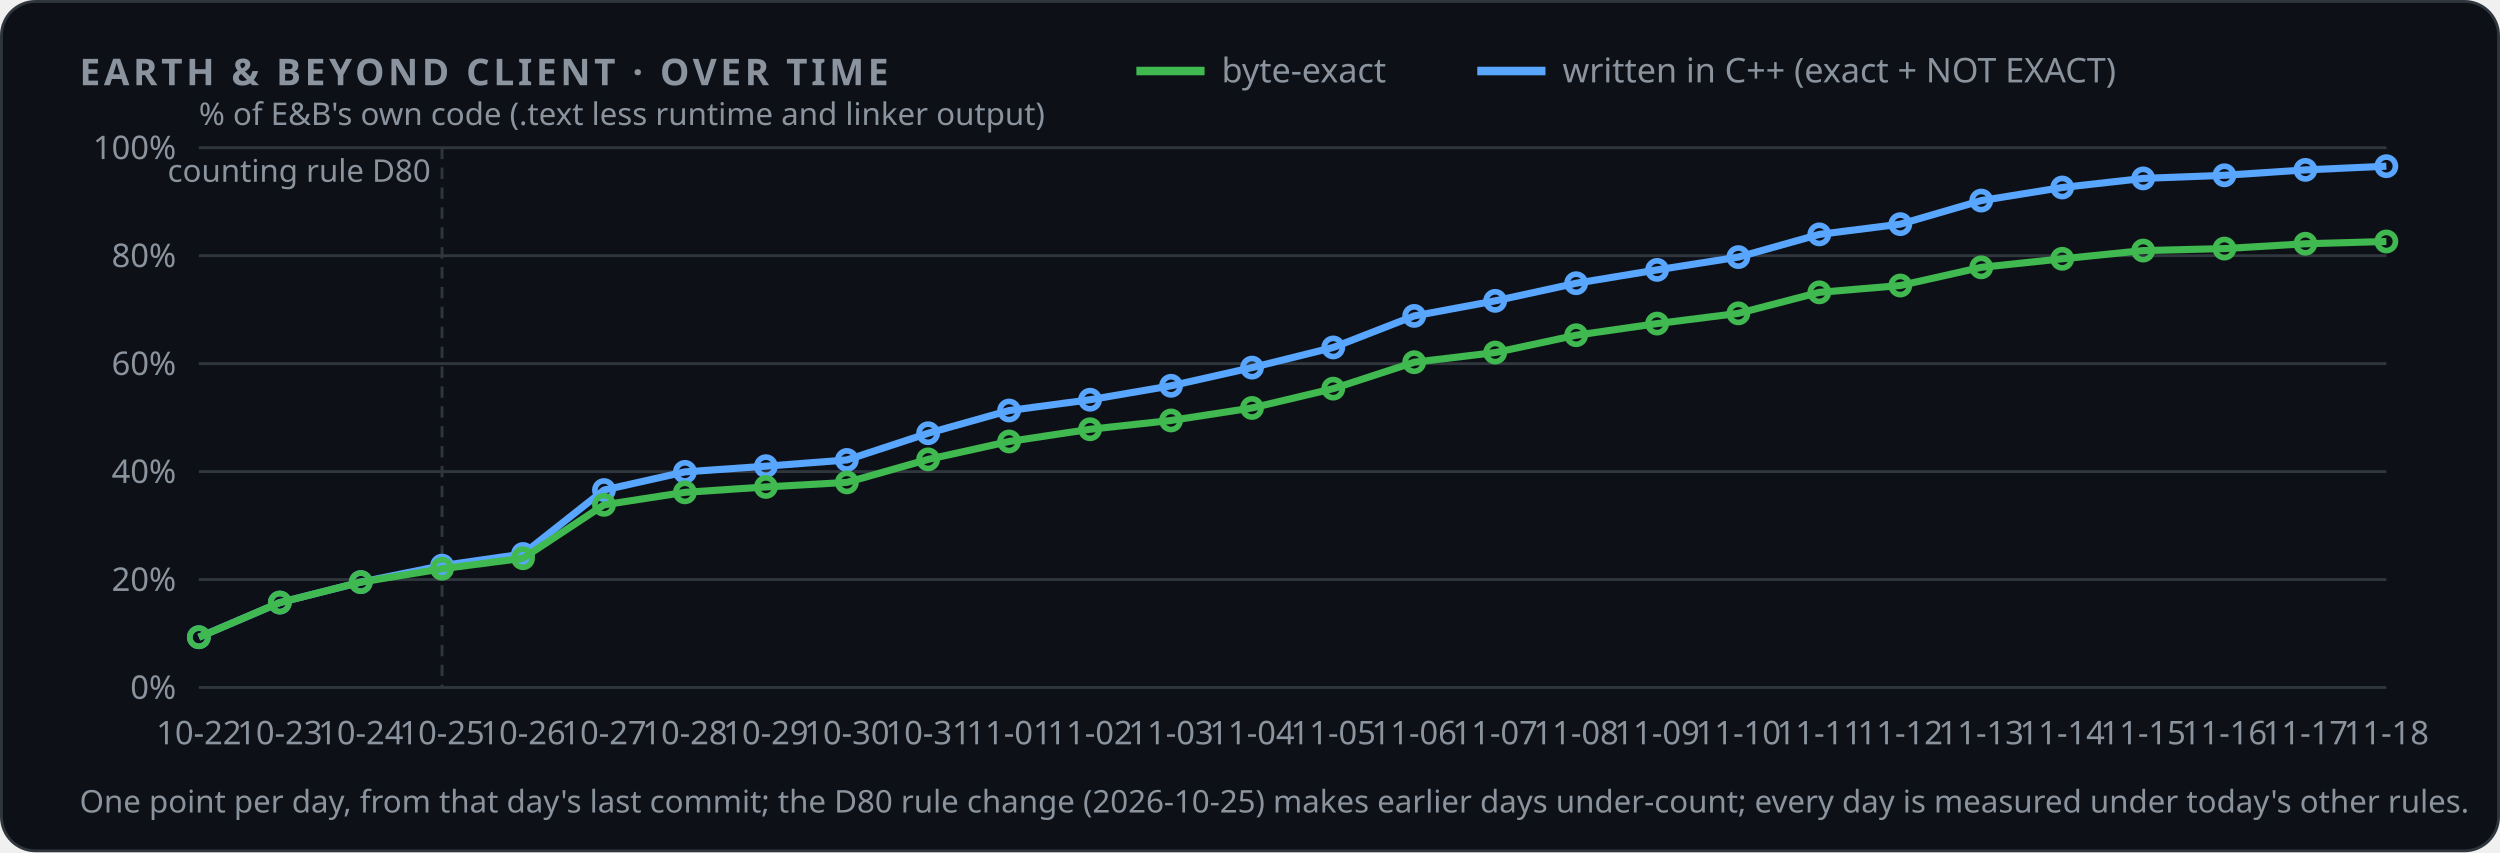
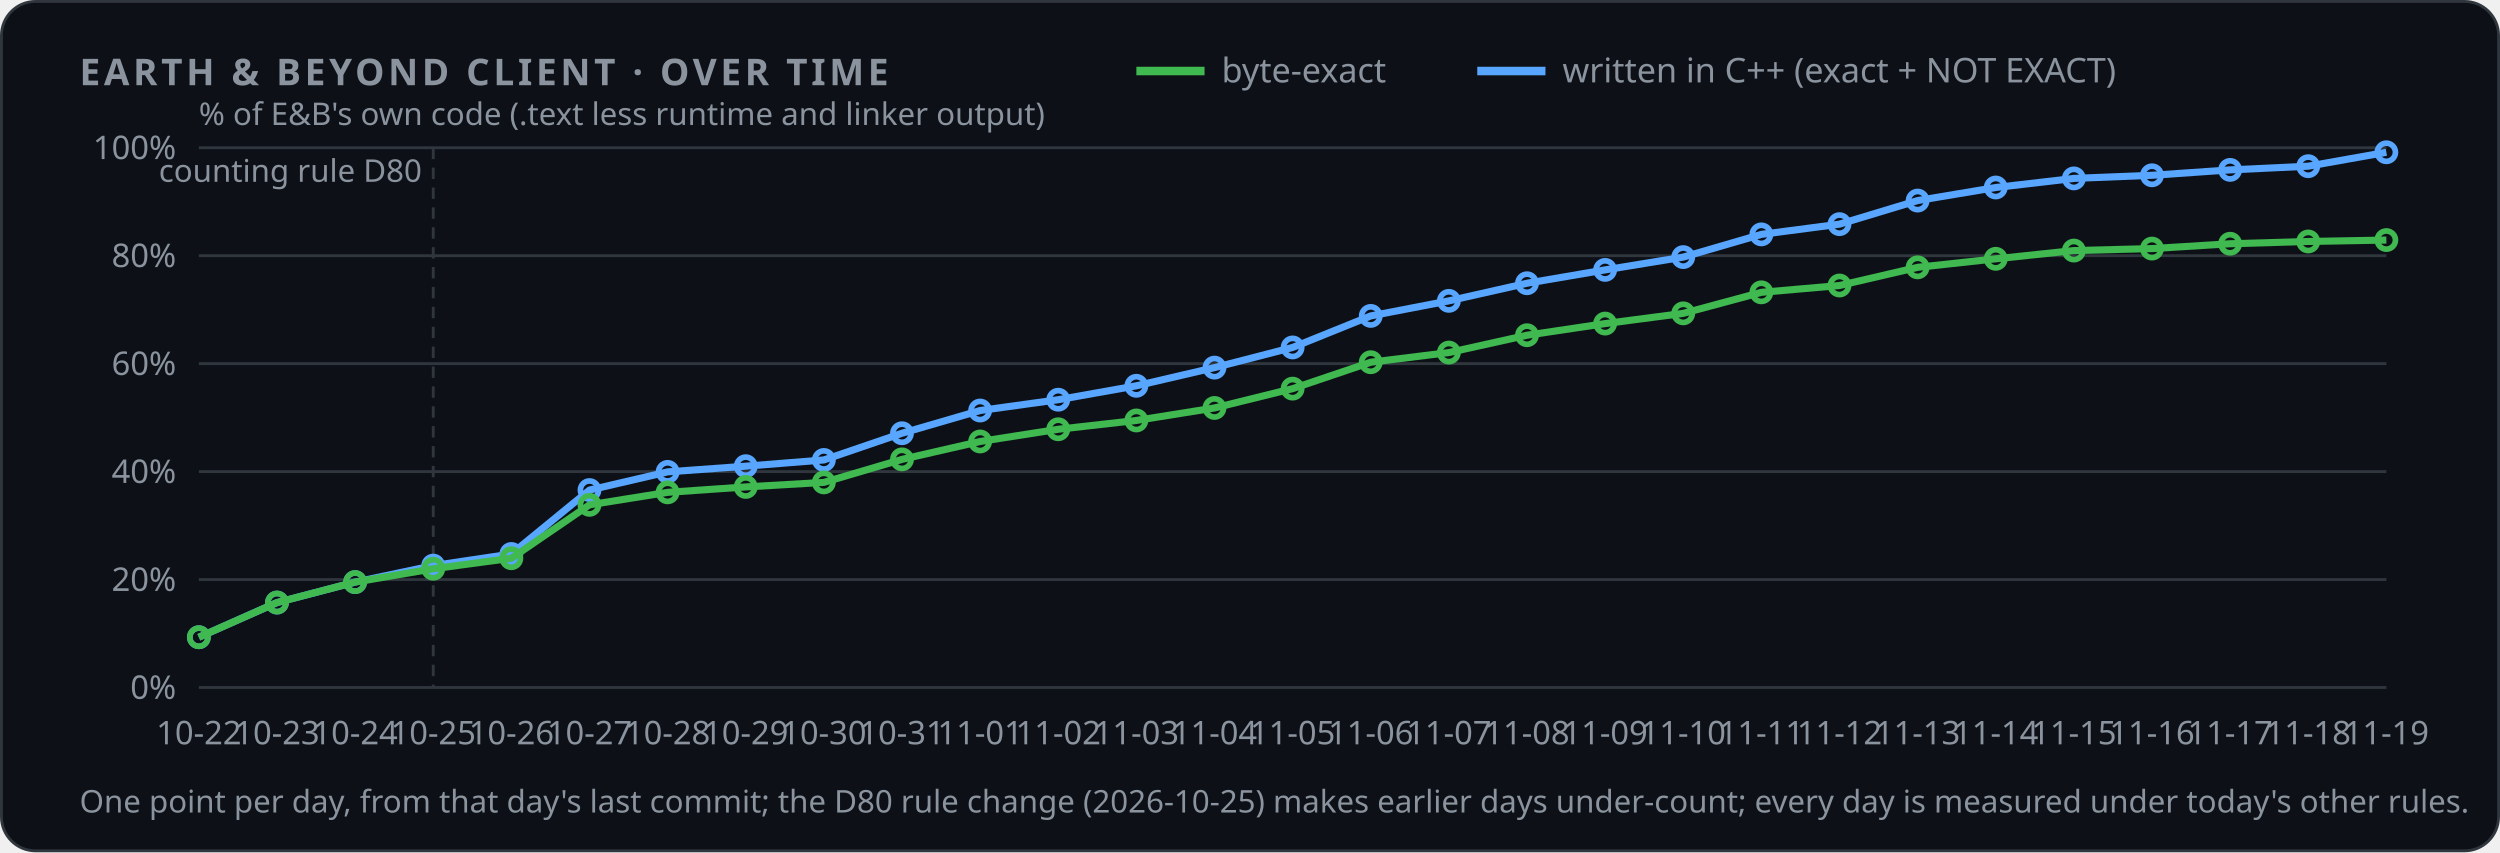
<svg xmlns="http://www.w3.org/2000/svg" width="880" height="300" viewBox="0 0 880 300" role="img" aria-labelledby="title desc">
  <style>
    .card { fill: #0d1117; stroke: #30363d; } .strong { fill: #f0f6fc; } .muted { fill: #8b949e; }
    .grid { stroke: #30363d; } .up { fill: #3fb950; } .down { fill: #f85149; }
    .s-exact { fill: #3fb950; } .s-notexact { fill: #d29922; } .s-stub { fill: #a371f7; }
    .s-third { fill: #238636; } .s-linker { fill: #1b4d2b; } .s-unattr { fill: #30363d; }
    .l-exact { stroke: #3fb950; } .l-written { stroke: #58a6ff; }
    @media (prefers-color-scheme: light) {
      .card { fill: #ffffff; stroke: #d0d7de; } .strong { fill: #1f2328; } .muted { fill: #59636e; }
      .grid { stroke: #d0d7de; } .up { fill: #1a7f37; } .down { fill: #cf222e; }
      .s-exact { fill: #1a7f37; } .s-third { fill: #4ac26b; } .s-linker { fill: #aceebb; } .s-unattr { fill: #d0d7de; }
      .l-exact { stroke: #1a7f37; } .l-written { stroke: #0969da; }
    }
  </style>
  <rect class="card" x="0.5" y="0.5" width="879" height="299" rx="12" />
  <g font-family="-apple-system,BlinkMacSystemFont,'Segoe UI','Noto Sans',Helvetica,Arial,sans-serif">
    <text x="28" y="30" class="muted" font-size="13" font-weight="600" letter-spacing="1.3">EARTH &amp; BEYOND CLIENT · OVER TIME</text>
    <line x1="400" x2="424" y1="25" y2="25" class="l-exact" stroke-width="3" />
    <text x="430" y="29" class="muted" font-size="12">byte-exact</text>
    <line x1="520" x2="544" y1="25" y2="25" class="l-written" stroke-width="3" />
    <text x="550" y="29" class="muted" font-size="12">written in C++ (exact + NOT EXACT)</text>
    <text x="70" y="44" class="muted" font-size="11">% of E&amp;B's own code (.text less runtime and linker output)</text>
    <line x1="70" x2="840" y1="242.0" y2="242.0" class="grid" />
    <text x="62" y="246.0" class="muted" font-size="11.5" text-anchor="end">0%</text>
    <line x1="70" x2="840" y1="204.0" y2="204.0" class="grid" />
    <text x="62" y="208.0" class="muted" font-size="11.5" text-anchor="end">20%</text>
    <line x1="70" x2="840" y1="166.0" y2="166.0" class="grid" />
    <text x="62" y="170.0" class="muted" font-size="11.5" text-anchor="end">40%</text>
    <line x1="70" x2="840" y1="128.0" y2="128.0" class="grid" />
    <text x="62" y="132.0" class="muted" font-size="11.5" text-anchor="end">60%</text>
    <line x1="70" x2="840" y1="90.0" y2="90.0" class="grid" />
    <text x="62" y="94.0" class="muted" font-size="11.5" text-anchor="end">80%</text>
    <line x1="70" x2="840" y1="52.0" y2="52.0" class="grid" />
    <text x="62" y="56.0" class="muted" font-size="11.5" text-anchor="end">100%</text>
    <text x="70.0" y="262" class="muted" font-size="11.5" text-anchor="middle">10-22</text>
-     <text x="98.5" y="262" class="muted" font-size="11.5" text-anchor="middle">10-23</text>
-     <text x="127.0" y="262" class="muted" font-size="11.5" text-anchor="middle">10-24</text>
-     <text x="155.6" y="262" class="muted" font-size="11.5" text-anchor="middle">10-25</text>
-     <text x="184.1" y="262" class="muted" font-size="11.5" text-anchor="middle">10-26</text>
-     <text x="212.6" y="262" class="muted" font-size="11.5" text-anchor="middle">10-27</text>
-     <text x="241.1" y="262" class="muted" font-size="11.5" text-anchor="middle">10-28</text>
-     <text x="269.6" y="262" class="muted" font-size="11.5" text-anchor="middle">10-29</text>
-     <text x="298.1" y="262" class="muted" font-size="11.5" text-anchor="middle">10-30</text>
-     <text x="326.7" y="262" class="muted" font-size="11.5" text-anchor="middle">10-31</text>
-     <text x="355.2" y="262" class="muted" font-size="11.5" text-anchor="middle">11-01</text>
-     <text x="383.7" y="262" class="muted" font-size="11.5" text-anchor="middle">11-02</text>
-     <text x="412.2" y="262" class="muted" font-size="11.5" text-anchor="middle">11-03</text>
-     <text x="440.7" y="262" class="muted" font-size="11.5" text-anchor="middle">11-04</text>
-     <text x="469.3" y="262" class="muted" font-size="11.5" text-anchor="middle">11-05</text>
-     <text x="497.8" y="262" class="muted" font-size="11.5" text-anchor="middle">11-06</text>
-     <text x="526.3" y="262" class="muted" font-size="11.5" text-anchor="middle">11-07</text>
-     <text x="554.8" y="262" class="muted" font-size="11.5" text-anchor="middle">11-08</text>
-     <text x="583.3" y="262" class="muted" font-size="11.5" text-anchor="middle">11-09</text>
-     <text x="611.9" y="262" class="muted" font-size="11.5" text-anchor="middle">11-10</text>
-     <text x="640.4" y="262" class="muted" font-size="11.5" text-anchor="middle">11-11</text>
-     <text x="668.9" y="262" class="muted" font-size="11.5" text-anchor="middle">11-12</text>
-     <text x="697.4" y="262" class="muted" font-size="11.5" text-anchor="middle">11-13</text>
-     <text x="725.9" y="262" class="muted" font-size="11.5" text-anchor="middle">11-14</text>
-     <text x="754.4" y="262" class="muted" font-size="11.5" text-anchor="middle">11-15</text>
-     <text x="783.0" y="262" class="muted" font-size="11.5" text-anchor="middle">11-16</text>
-     <text x="811.5" y="262" class="muted" font-size="11.5" text-anchor="middle">11-17</text>
-     <text x="840.0" y="262" class="muted" font-size="11.5" text-anchor="middle">11-18</text>
-     <line x1="155.6" x2="155.6" y1="52" y2="242" class="grid" stroke-dasharray="4 3" />
-     <text x="151.6" y="64" class="muted" font-size="11" text-anchor="end">counting rule D80</text>
-     <polyline points="70.0,224.3 98.5,212.1 127.0,204.9 155.6,199.1 184.1,195.0 212.6,172.5 241.1,166.1 269.6,164.1 298.1,161.9 326.7,152.5 355.2,144.5 383.7,140.7 412.2,135.8 440.7,129.4 469.3,122.3 497.8,111.2 526.3,105.9 554.8,99.7 583.3,95.0 611.9,90.5 640.4,82.5 668.9,78.9 697.4,70.6 725.9,66.0 754.4,62.8 783.0,61.7 811.5,59.8 840.0,58.5" fill="none" class="l-written" stroke-width="2.5" stroke-linejoin="round" />
+     <text x="97.5" y="262" class="muted" font-size="11.5" text-anchor="middle">10-23</text>
+     <text x="125.0" y="262" class="muted" font-size="11.5" text-anchor="middle">10-24</text>
+     <text x="152.5" y="262" class="muted" font-size="11.5" text-anchor="middle">10-25</text>
+     <text x="180.0" y="262" class="muted" font-size="11.5" text-anchor="middle">10-26</text>
+     <text x="207.5" y="262" class="muted" font-size="11.5" text-anchor="middle">10-27</text>
+     <text x="235.0" y="262" class="muted" font-size="11.5" text-anchor="middle">10-28</text>
+     <text x="262.5" y="262" class="muted" font-size="11.5" text-anchor="middle">10-29</text>
+     <text x="290.0" y="262" class="muted" font-size="11.5" text-anchor="middle">10-30</text>
+     <text x="317.5" y="262" class="muted" font-size="11.5" text-anchor="middle">10-31</text>
+     <text x="345.0" y="262" class="muted" font-size="11.5" text-anchor="middle">11-01</text>
+     <text x="372.5" y="262" class="muted" font-size="11.5" text-anchor="middle">11-02</text>
+     <text x="400.0" y="262" class="muted" font-size="11.5" text-anchor="middle">11-03</text>
+     <text x="427.5" y="262" class="muted" font-size="11.5" text-anchor="middle">11-04</text>
+     <text x="455.0" y="262" class="muted" font-size="11.5" text-anchor="middle">11-05</text>
+     <text x="482.5" y="262" class="muted" font-size="11.5" text-anchor="middle">11-06</text>
+     <text x="510.0" y="262" class="muted" font-size="11.5" text-anchor="middle">11-07</text>
+     <text x="537.5" y="262" class="muted" font-size="11.5" text-anchor="middle">11-08</text>
+     <text x="565.0" y="262" class="muted" font-size="11.5" text-anchor="middle">11-09</text>
+     <text x="592.5" y="262" class="muted" font-size="11.5" text-anchor="middle">11-10</text>
+     <text x="620.0" y="262" class="muted" font-size="11.5" text-anchor="middle">11-11</text>
+     <text x="647.5" y="262" class="muted" font-size="11.5" text-anchor="middle">11-12</text>
+     <text x="675.0" y="262" class="muted" font-size="11.5" text-anchor="middle">11-13</text>
+     <text x="702.5" y="262" class="muted" font-size="11.5" text-anchor="middle">11-14</text>
+     <text x="730.0" y="262" class="muted" font-size="11.5" text-anchor="middle">11-15</text>
+     <text x="757.5" y="262" class="muted" font-size="11.5" text-anchor="middle">11-16</text>
+     <text x="785.0" y="262" class="muted" font-size="11.5" text-anchor="middle">11-17</text>
+     <text x="812.5" y="262" class="muted" font-size="11.5" text-anchor="middle">11-18</text>
+     <text x="840.0" y="262" class="muted" font-size="11.5" text-anchor="middle">11-19</text>
+     <line x1="152.5" x2="152.5" y1="52" y2="242" class="grid" stroke-dasharray="4 3" />
+     <text x="148.5" y="64" class="muted" font-size="11" text-anchor="end">counting rule D80</text>
+     <polyline points="70.0,224.3 97.5,212.1 125.0,204.9 152.5,199.1 180.0,195.0 207.5,172.5 235.0,166.1 262.5,164.1 290.0,161.9 317.5,152.5 345.0,144.5 372.5,140.7 400.0,135.8 427.5,129.4 455.0,122.3 482.5,111.2 510.0,105.9 537.5,99.7 565.0,95.0 592.5,90.5 620.0,82.5 647.5,78.9 675.0,70.6 702.5,66.0 730.0,62.8 757.5,61.7 785.0,59.8 812.5,58.5 840.0,53.6" fill="none" class="l-written" stroke-width="2.5" stroke-linejoin="round" />
    <circle cx="70.0" cy="224.3" r="3.2" class="l-written" fill="none" stroke-width="2" />
-     <circle cx="98.5" cy="212.1" r="3.2" class="l-written" fill="none" stroke-width="2" />
-     <circle cx="127.0" cy="204.9" r="3.2" class="l-written" fill="none" stroke-width="2" />
-     <circle cx="155.6" cy="199.1" r="3.2" class="l-written" fill="none" stroke-width="2" />
-     <circle cx="184.1" cy="195.0" r="3.2" class="l-written" fill="none" stroke-width="2" />
-     <circle cx="212.6" cy="172.5" r="3.2" class="l-written" fill="none" stroke-width="2" />
-     <circle cx="241.1" cy="166.1" r="3.2" class="l-written" fill="none" stroke-width="2" />
-     <circle cx="269.6" cy="164.1" r="3.2" class="l-written" fill="none" stroke-width="2" />
-     <circle cx="298.1" cy="161.9" r="3.2" class="l-written" fill="none" stroke-width="2" />
-     <circle cx="326.7" cy="152.5" r="3.2" class="l-written" fill="none" stroke-width="2" />
-     <circle cx="355.2" cy="144.5" r="3.2" class="l-written" fill="none" stroke-width="2" />
-     <circle cx="383.7" cy="140.7" r="3.2" class="l-written" fill="none" stroke-width="2" />
-     <circle cx="412.2" cy="135.8" r="3.2" class="l-written" fill="none" stroke-width="2" />
-     <circle cx="440.7" cy="129.4" r="3.2" class="l-written" fill="none" stroke-width="2" />
-     <circle cx="469.3" cy="122.3" r="3.2" class="l-written" fill="none" stroke-width="2" />
-     <circle cx="497.8" cy="111.2" r="3.2" class="l-written" fill="none" stroke-width="2" />
-     <circle cx="526.3" cy="105.9" r="3.2" class="l-written" fill="none" stroke-width="2" />
-     <circle cx="554.8" cy="99.7" r="3.2" class="l-written" fill="none" stroke-width="2" />
-     <circle cx="583.3" cy="95.0" r="3.2" class="l-written" fill="none" stroke-width="2" />
-     <circle cx="611.9" cy="90.5" r="3.2" class="l-written" fill="none" stroke-width="2" />
-     <circle cx="640.4" cy="82.5" r="3.2" class="l-written" fill="none" stroke-width="2" />
-     <circle cx="668.9" cy="78.9" r="3.2" class="l-written" fill="none" stroke-width="2" />
-     <circle cx="697.4" cy="70.6" r="3.2" class="l-written" fill="none" stroke-width="2" />
-     <circle cx="725.9" cy="66.0" r="3.2" class="l-written" fill="none" stroke-width="2" />
-     <circle cx="754.4" cy="62.8" r="3.2" class="l-written" fill="none" stroke-width="2" />
-     <circle cx="783.0" cy="61.7" r="3.2" class="l-written" fill="none" stroke-width="2" />
-     <circle cx="811.5" cy="59.8" r="3.2" class="l-written" fill="none" stroke-width="2" />
-     <circle cx="840.0" cy="58.5" r="3.2" class="l-written" fill="none" stroke-width="2" />
-     <polyline points="70.0,224.3 98.5,212.1 127.0,204.9 155.6,200.2 184.1,196.5 212.6,177.7 241.1,173.3 269.6,171.4 298.1,169.8 326.7,161.7 355.2,155.4 383.7,151.1 412.2,148.0 440.7,143.6 469.3,136.8 497.8,127.5 526.3,124.1 554.8,118.0 583.3,113.9 611.9,110.3 640.4,102.9 668.9,100.5 697.4,94.1 725.9,91.1 754.4,88.2 783.0,87.5 811.5,85.8 840.0,85.0" fill="none" class="l-exact" stroke-width="2.5" stroke-linejoin="round" />
+     <circle cx="97.5" cy="212.1" r="3.2" class="l-written" fill="none" stroke-width="2" />
+     <circle cx="125.0" cy="204.9" r="3.2" class="l-written" fill="none" stroke-width="2" />
+     <circle cx="152.5" cy="199.1" r="3.2" class="l-written" fill="none" stroke-width="2" />
+     <circle cx="180.0" cy="195.0" r="3.2" class="l-written" fill="none" stroke-width="2" />
+     <circle cx="207.5" cy="172.5" r="3.2" class="l-written" fill="none" stroke-width="2" />
+     <circle cx="235.0" cy="166.1" r="3.2" class="l-written" fill="none" stroke-width="2" />
+     <circle cx="262.5" cy="164.1" r="3.2" class="l-written" fill="none" stroke-width="2" />
+     <circle cx="290.0" cy="161.9" r="3.2" class="l-written" fill="none" stroke-width="2" />
+     <circle cx="317.5" cy="152.5" r="3.2" class="l-written" fill="none" stroke-width="2" />
+     <circle cx="345.0" cy="144.5" r="3.2" class="l-written" fill="none" stroke-width="2" />
+     <circle cx="372.5" cy="140.7" r="3.2" class="l-written" fill="none" stroke-width="2" />
+     <circle cx="400.0" cy="135.8" r="3.2" class="l-written" fill="none" stroke-width="2" />
+     <circle cx="427.5" cy="129.4" r="3.2" class="l-written" fill="none" stroke-width="2" />
+     <circle cx="455.0" cy="122.3" r="3.2" class="l-written" fill="none" stroke-width="2" />
+     <circle cx="482.5" cy="111.2" r="3.2" class="l-written" fill="none" stroke-width="2" />
+     <circle cx="510.0" cy="105.9" r="3.2" class="l-written" fill="none" stroke-width="2" />
+     <circle cx="537.5" cy="99.7" r="3.2" class="l-written" fill="none" stroke-width="2" />
+     <circle cx="565.0" cy="95.0" r="3.2" class="l-written" fill="none" stroke-width="2" />
+     <circle cx="592.5" cy="90.5" r="3.2" class="l-written" fill="none" stroke-width="2" />
+     <circle cx="620.0" cy="82.5" r="3.2" class="l-written" fill="none" stroke-width="2" />
+     <circle cx="647.5" cy="78.9" r="3.2" class="l-written" fill="none" stroke-width="2" />
+     <circle cx="675.0" cy="70.6" r="3.2" class="l-written" fill="none" stroke-width="2" />
+     <circle cx="702.5" cy="66.0" r="3.2" class="l-written" fill="none" stroke-width="2" />
+     <circle cx="730.0" cy="62.8" r="3.2" class="l-written" fill="none" stroke-width="2" />
+     <circle cx="757.5" cy="61.7" r="3.2" class="l-written" fill="none" stroke-width="2" />
+     <circle cx="785.0" cy="59.8" r="3.2" class="l-written" fill="none" stroke-width="2" />
+     <circle cx="812.5" cy="58.5" r="3.2" class="l-written" fill="none" stroke-width="2" />
+     <circle cx="840.0" cy="53.6" r="3.2" class="l-written" fill="none" stroke-width="2" />
+     <polyline points="70.0,224.3 97.5,212.1 125.0,204.9 152.5,200.2 180.0,196.5 207.5,177.7 235.0,173.3 262.5,171.4 290.0,169.8 317.5,161.7 345.0,155.4 372.5,151.1 400.0,148.0 427.5,143.6 455.0,136.8 482.5,127.5 510.0,124.1 537.5,118.0 565.0,113.9 592.5,110.3 620.0,102.9 647.5,100.5 675.0,94.1 702.5,91.1 730.0,88.2 757.5,87.5 785.0,85.8 812.5,85.0 840.0,84.5" fill="none" class="l-exact" stroke-width="2.5" stroke-linejoin="round" />
    <circle cx="70.0" cy="224.3" r="3.2" class="l-exact" fill="none" stroke-width="2" />
-     <circle cx="98.5" cy="212.1" r="3.2" class="l-exact" fill="none" stroke-width="2" />
-     <circle cx="127.0" cy="204.9" r="3.2" class="l-exact" fill="none" stroke-width="2" />
-     <circle cx="155.6" cy="200.2" r="3.2" class="l-exact" fill="none" stroke-width="2" />
-     <circle cx="184.1" cy="196.5" r="3.2" class="l-exact" fill="none" stroke-width="2" />
-     <circle cx="212.6" cy="177.7" r="3.2" class="l-exact" fill="none" stroke-width="2" />
-     <circle cx="241.1" cy="173.3" r="3.2" class="l-exact" fill="none" stroke-width="2" />
-     <circle cx="269.6" cy="171.4" r="3.2" class="l-exact" fill="none" stroke-width="2" />
-     <circle cx="298.1" cy="169.8" r="3.2" class="l-exact" fill="none" stroke-width="2" />
-     <circle cx="326.7" cy="161.7" r="3.2" class="l-exact" fill="none" stroke-width="2" />
-     <circle cx="355.2" cy="155.4" r="3.2" class="l-exact" fill="none" stroke-width="2" />
-     <circle cx="383.7" cy="151.1" r="3.2" class="l-exact" fill="none" stroke-width="2" />
-     <circle cx="412.2" cy="148.0" r="3.2" class="l-exact" fill="none" stroke-width="2" />
-     <circle cx="440.7" cy="143.6" r="3.2" class="l-exact" fill="none" stroke-width="2" />
-     <circle cx="469.3" cy="136.8" r="3.2" class="l-exact" fill="none" stroke-width="2" />
-     <circle cx="497.8" cy="127.5" r="3.2" class="l-exact" fill="none" stroke-width="2" />
-     <circle cx="526.3" cy="124.1" r="3.2" class="l-exact" fill="none" stroke-width="2" />
-     <circle cx="554.8" cy="118.0" r="3.2" class="l-exact" fill="none" stroke-width="2" />
-     <circle cx="583.3" cy="113.9" r="3.2" class="l-exact" fill="none" stroke-width="2" />
-     <circle cx="611.9" cy="110.3" r="3.2" class="l-exact" fill="none" stroke-width="2" />
-     <circle cx="640.4" cy="102.9" r="3.2" class="l-exact" fill="none" stroke-width="2" />
-     <circle cx="668.9" cy="100.5" r="3.2" class="l-exact" fill="none" stroke-width="2" />
-     <circle cx="697.4" cy="94.1" r="3.2" class="l-exact" fill="none" stroke-width="2" />
-     <circle cx="725.9" cy="91.1" r="3.2" class="l-exact" fill="none" stroke-width="2" />
-     <circle cx="754.4" cy="88.2" r="3.2" class="l-exact" fill="none" stroke-width="2" />
-     <circle cx="783.0" cy="87.5" r="3.2" class="l-exact" fill="none" stroke-width="2" />
-     <circle cx="811.5" cy="85.8" r="3.2" class="l-exact" fill="none" stroke-width="2" />
-     <circle cx="840.0" cy="85.0" r="3.2" class="l-exact" fill="none" stroke-width="2" />
+     <circle cx="97.5" cy="212.1" r="3.2" class="l-exact" fill="none" stroke-width="2" />
+     <circle cx="125.0" cy="204.9" r="3.2" class="l-exact" fill="none" stroke-width="2" />
+     <circle cx="152.5" cy="200.2" r="3.2" class="l-exact" fill="none" stroke-width="2" />
+     <circle cx="180.0" cy="196.5" r="3.2" class="l-exact" fill="none" stroke-width="2" />
+     <circle cx="207.5" cy="177.7" r="3.2" class="l-exact" fill="none" stroke-width="2" />
+     <circle cx="235.0" cy="173.3" r="3.2" class="l-exact" fill="none" stroke-width="2" />
+     <circle cx="262.5" cy="171.4" r="3.2" class="l-exact" fill="none" stroke-width="2" />
+     <circle cx="290.0" cy="169.8" r="3.2" class="l-exact" fill="none" stroke-width="2" />
+     <circle cx="317.5" cy="161.7" r="3.2" class="l-exact" fill="none" stroke-width="2" />
+     <circle cx="345.0" cy="155.4" r="3.2" class="l-exact" fill="none" stroke-width="2" />
+     <circle cx="372.5" cy="151.1" r="3.2" class="l-exact" fill="none" stroke-width="2" />
+     <circle cx="400.0" cy="148.0" r="3.2" class="l-exact" fill="none" stroke-width="2" />
+     <circle cx="427.5" cy="143.6" r="3.2" class="l-exact" fill="none" stroke-width="2" />
+     <circle cx="455.0" cy="136.8" r="3.2" class="l-exact" fill="none" stroke-width="2" />
+     <circle cx="482.5" cy="127.5" r="3.2" class="l-exact" fill="none" stroke-width="2" />
+     <circle cx="510.0" cy="124.1" r="3.2" class="l-exact" fill="none" stroke-width="2" />
+     <circle cx="537.5" cy="118.0" r="3.2" class="l-exact" fill="none" stroke-width="2" />
+     <circle cx="565.0" cy="113.9" r="3.2" class="l-exact" fill="none" stroke-width="2" />
+     <circle cx="592.5" cy="110.3" r="3.2" class="l-exact" fill="none" stroke-width="2" />
+     <circle cx="620.0" cy="102.9" r="3.2" class="l-exact" fill="none" stroke-width="2" />
+     <circle cx="647.5" cy="100.5" r="3.2" class="l-exact" fill="none" stroke-width="2" />
+     <circle cx="675.0" cy="94.1" r="3.2" class="l-exact" fill="none" stroke-width="2" />
+     <circle cx="702.5" cy="91.1" r="3.2" class="l-exact" fill="none" stroke-width="2" />
+     <circle cx="730.0" cy="88.2" r="3.2" class="l-exact" fill="none" stroke-width="2" />
+     <circle cx="757.5" cy="87.5" r="3.2" class="l-exact" fill="none" stroke-width="2" />
+     <circle cx="785.0" cy="85.8" r="3.2" class="l-exact" fill="none" stroke-width="2" />
+     <circle cx="812.5" cy="85.0" r="3.2" class="l-exact" fill="none" stroke-width="2" />
+     <circle cx="840.0" cy="84.5" r="3.2" class="l-exact" fill="none" stroke-width="2" />
    <text x="28" y="286" class="muted" font-size="11">One point per day, from that day's last commit; the D80 rule change (2026-10-25) makes earlier days under-count; every day is measured under today's other rules.</text>
  </g>
</svg>
